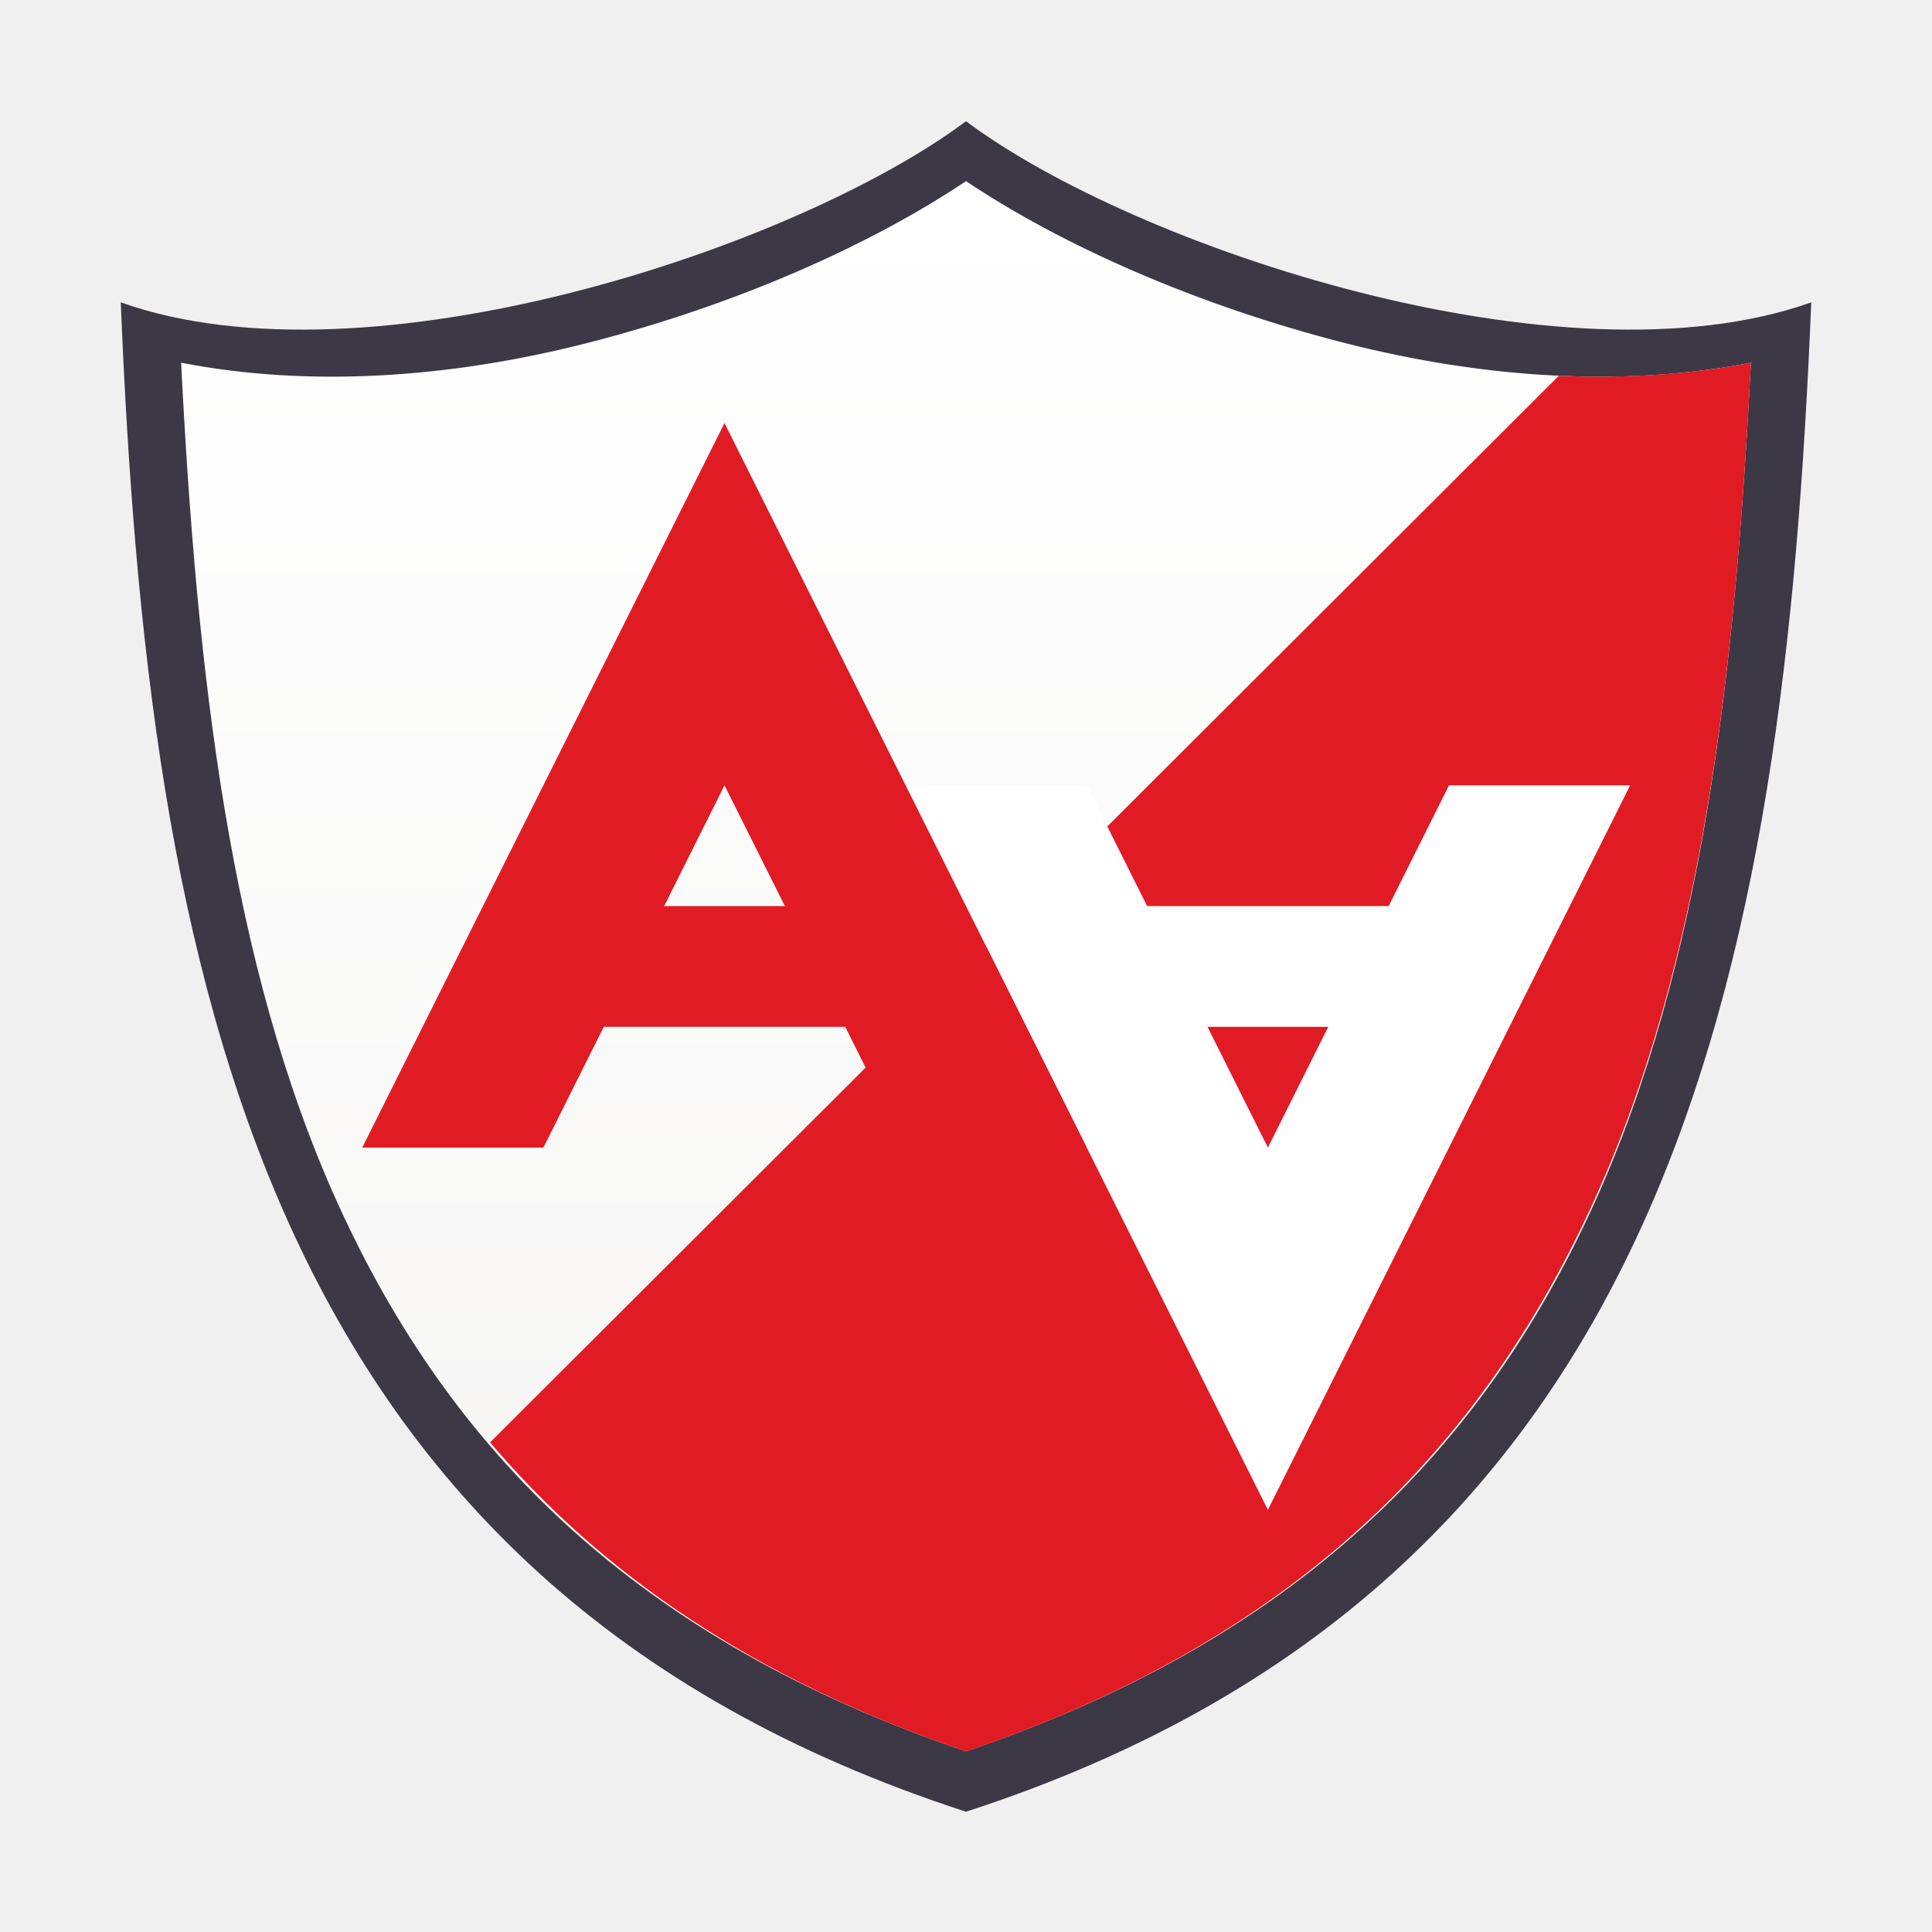
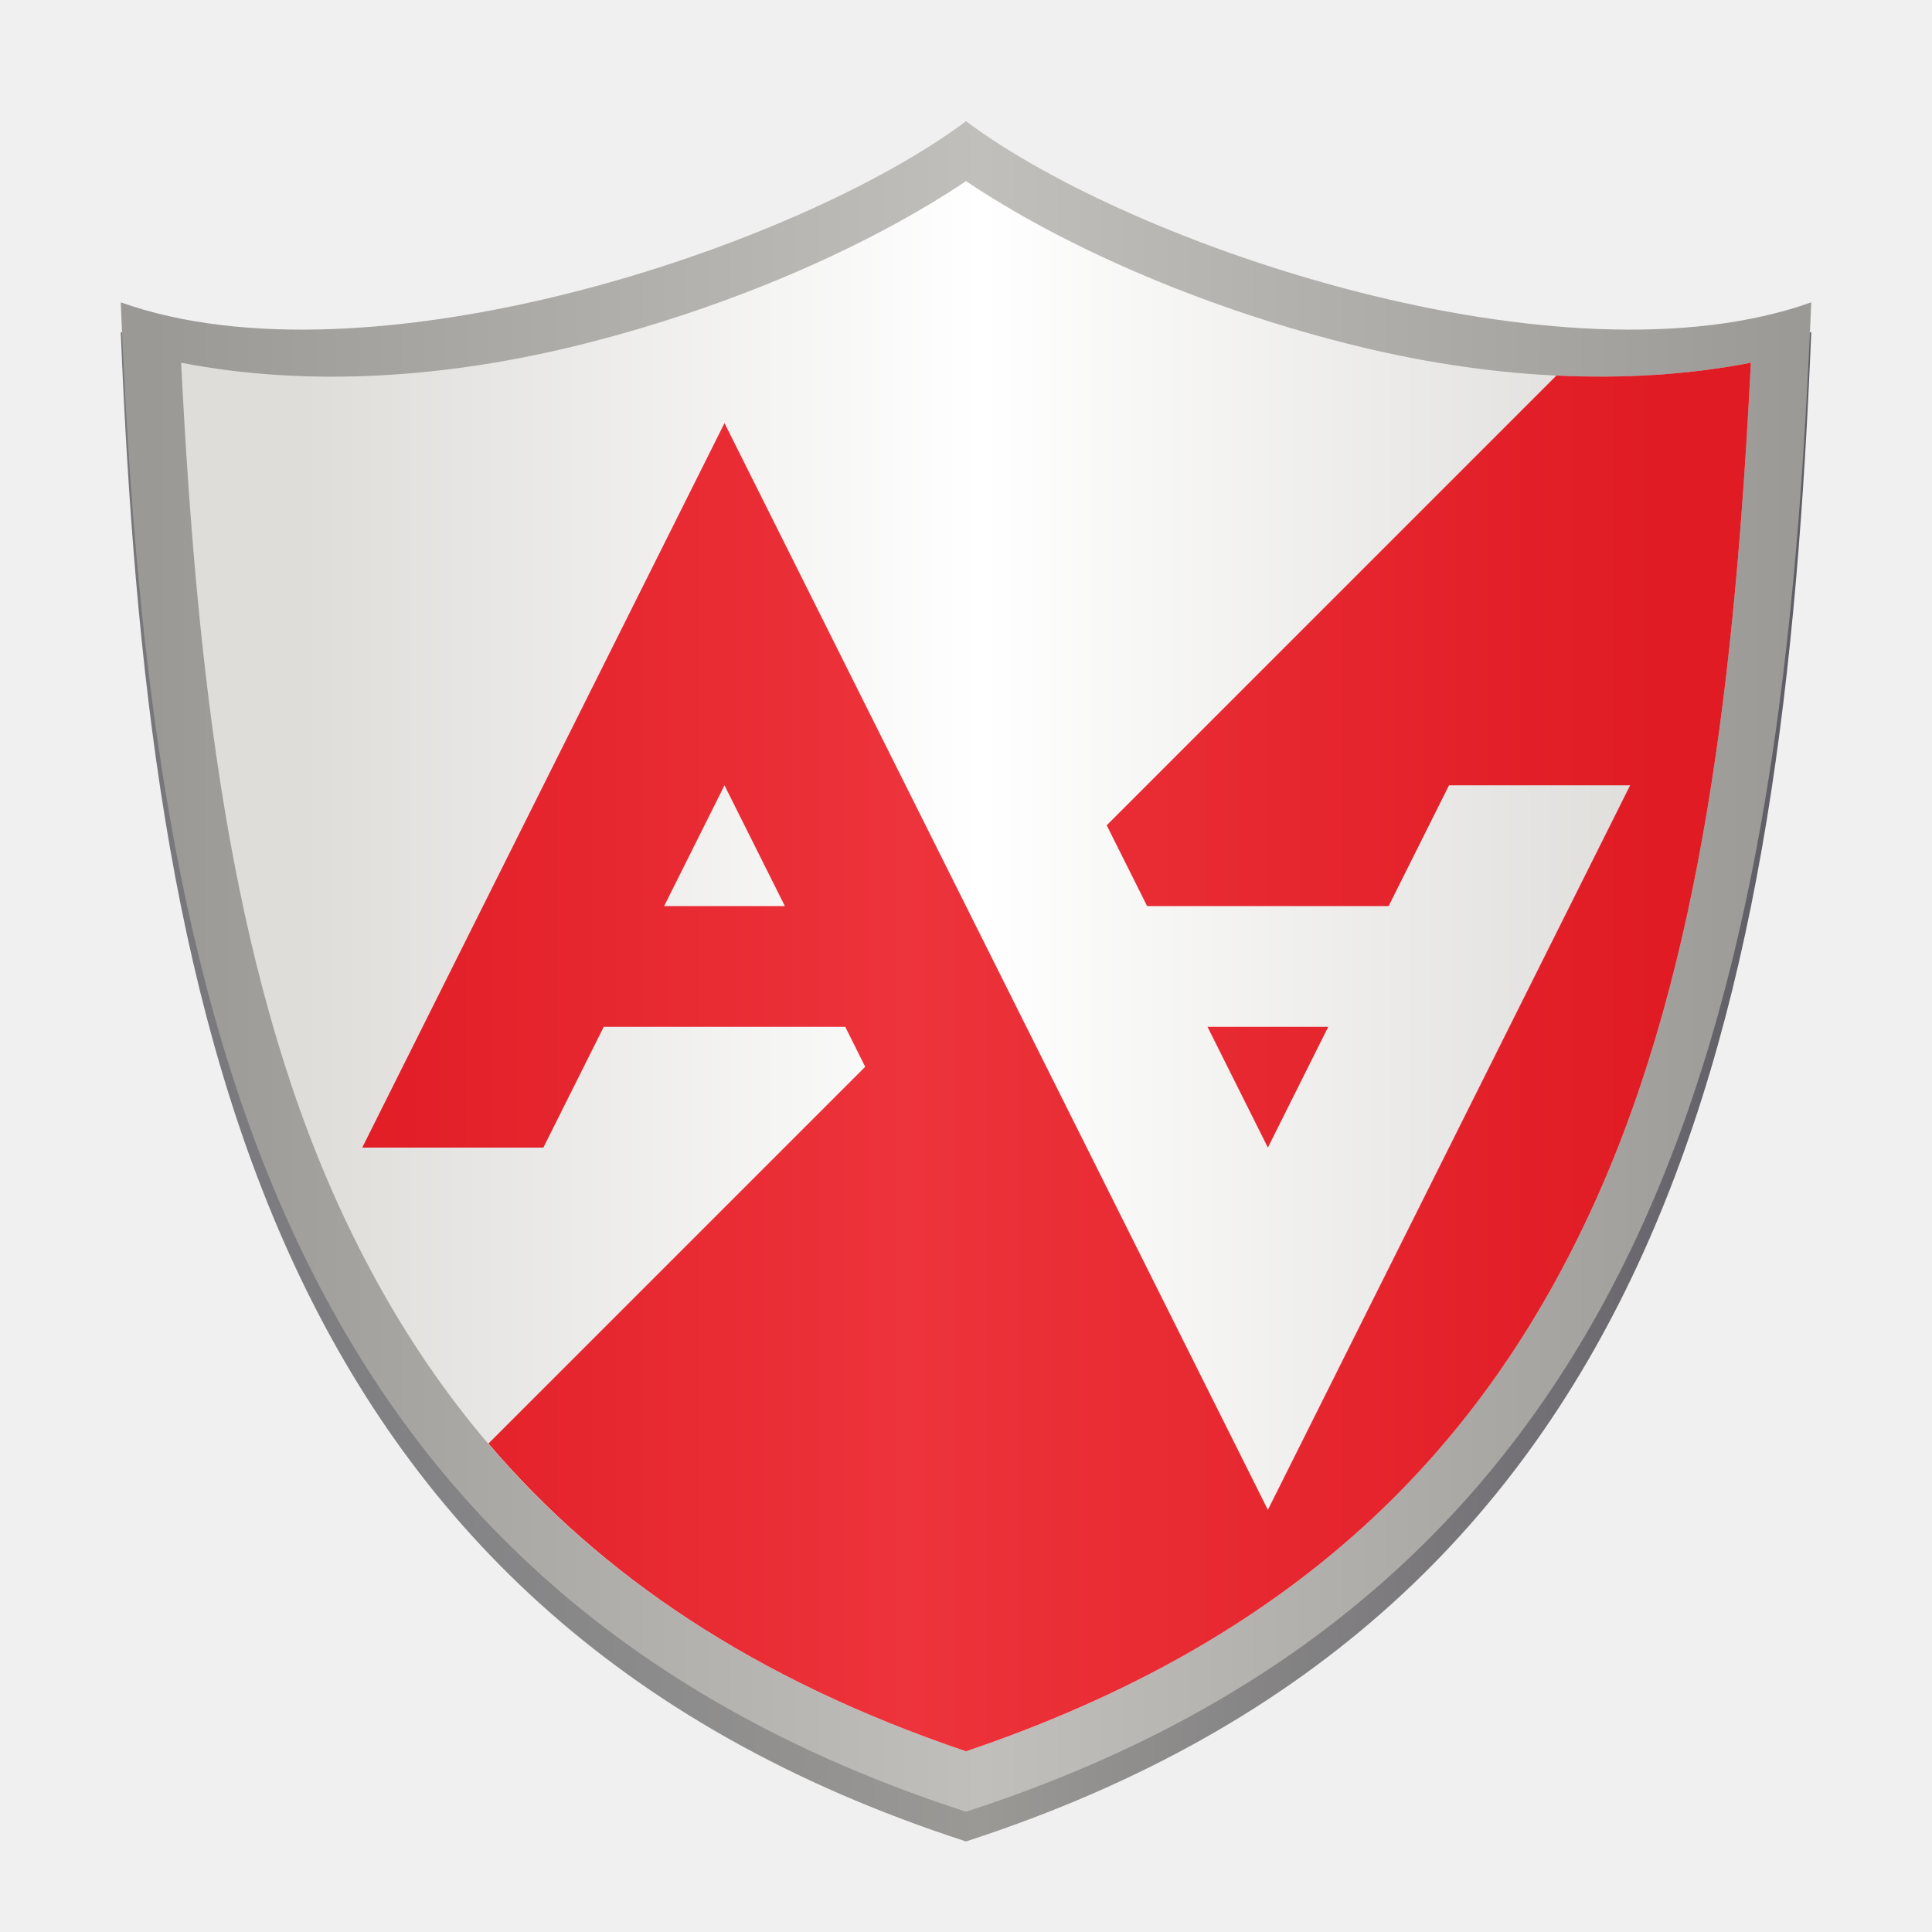
- <svg xmlns="http://www.w3.org/2000/svg" viewBox="0 0 128 128" style="display:inline;enable-background:new" version="1.0" id="svg11300" height="128" width="128">
+ <svg xmlns="http://www.w3.org/2000/svg" xmlns:xlink="http://www.w3.org/1999/xlink" width="128" height="128" id="svg11300" version="1.0" style="display:inline;enable-background:new" viewBox="0 0 128 128">
  <defs id="defs3">
-     <linearGradient gradientUnits="userSpaceOnUse" y2="29" y1="3" x2="16" x1="16" id="a" gradientTransform="matrix(4,0,0,4,0,172.0312)">
-       <stop id="stop2" offset="0" stop-color="#fff" />
-       <stop id="stop4" offset="1" stop-color="#f6f5f4" />
+     <linearGradient id="linearGradient980">
+       <stop id="stop976" offset="0" style="stop-color:#77767b;stop-opacity:1" />
+       <stop style="stop-color:#9a9996;stop-opacity:1" offset="0.5" id="stop984" />
+       <stop id="stop978" offset="1" style="stop-color:#5e5c64;stop-opacity:1" />
    </linearGradient>
+     <linearGradient id="linearGradient944">
+       <stop id="stop940" offset="0" style="stop-color:#9a9996;stop-opacity:1" />
+       <stop style="stop-color:#c0bfbc;stop-opacity:1" offset="0.5" id="stop948" />
+       <stop id="stop942" offset="1" style="stop-color:#9a9996;stop-opacity:1" />
+     </linearGradient>
+     <linearGradient id="linearGradient934">
+       <stop id="stop930" offset="0" style="stop-color:#e01b24;stop-opacity:1" />
+       <stop style="stop-color:#ed333b;stop-opacity:1" offset="0.446" id="stop938" />
+       <stop id="stop932" offset="1" style="stop-color:#e01b24;stop-opacity:1" />
+     </linearGradient>
+     <linearGradient gradientUnits="userSpaceOnUse" y2="15.742" y1="15.742" x2="27.5" x1="5" id="linearGradient918" gradientTransform="matrix(4,0,0,4,0,172.0312)" spreadMethod="pad">
+       <stop style="stop-color:#deddda;stop-opacity:1" id="stop914" offset="0" stop-color="#fff" />
+       <stop style="stop-color:#ffffff;stop-opacity:1" stop-color="#fff" offset="0.5" id="stop920" />
+       <stop style="stop-color:#deddda;stop-opacity:1" id="stop916" offset="1" stop-color="#f6f5f4" />
+     </linearGradient>
+     <linearGradient spreadMethod="pad" gradientUnits="userSpaceOnUse" y2="15.742" y1="15.742" x2="27.5" x1="5" id="linearGradient908" gradientTransform="matrix(4,0,0,4,0,172.0312)">
+       <stop id="stop904" offset="0" stop-color="#fff" />
+       <stop style="stop-color:#faf9f9;stop-opacity:1;" stop-color="#fff" offset="0.514" id="stop910" />
+       <stop id="stop906" offset="1" stop-color="#f6f5f4" />
+     </linearGradient>
+     <linearGradient spreadMethod="pad" gradientUnits="userSpaceOnUse" y2="15.742" y1="15.742" x2="27.5" x1="5" id="linearGradient900" gradientTransform="matrix(4,0,0,4,0,172.0312)">
+       <stop id="stop896" offset="0" stop-color="#fff" />
+       <stop style="stop-color:#fafaf9;stop-opacity:1;" stop-color="#fff" offset="0.498" id="stop902" />
+       <stop id="stop898" offset="1" stop-color="#f6f5f4" />
+     </linearGradient>
+     <linearGradient gradientUnits="userSpaceOnUse" y2="15.742" y1="15.742" x2="27.5" x1="5" id="linearGradient892" gradientTransform="matrix(4,0,0,4,0,172.0312)">
+       <stop id="stop888" offset="0" stop-color="#fff" />
+       <stop style="stop-color:#fafaf9;stop-opacity:1;" stop-color="#fff" offset="0.482" id="stop894" />
+       <stop id="stop890" offset="1" stop-color="#f6f5f4" />
+     </linearGradient>
+     <linearGradient spreadMethod="pad" gradientTransform="matrix(4,0,0,4,0,172.0312)" id="a" x1="5" x2="27.5" y1="15.742" y2="15.742" gradientUnits="userSpaceOnUse">
+       <stop stop-color="#fff" offset="0" id="stop2" />
+       <stop stop-color="#f6f5f4" offset="1" id="stop4" />
+     </linearGradient>
+     <linearGradient gradientTransform="matrix(4,0,0,4,0,172.0312)" id="a-3" x1="5" x2="27.5" y1="15.742" y2="15.742" gradientUnits="userSpaceOnUse">
+       <stop stop-color="#fff" offset="0" id="stop2-6" />
+       <stop stop-color="#f6f5f4" offset="1" id="stop4-7" />
+     </linearGradient>
+     <linearGradient spreadMethod="pad" y2="15.742" x2="5" y1="15.742" x1="27.5" gradientTransform="matrix(4,0,0,4,0,172.0312)" gradientUnits="userSpaceOnUse" id="linearGradient912" xlink:href="#linearGradient918" />
+     <linearGradient gradientUnits="userSpaceOnUse" y2="68" x2="110" y1="68" x1="20" id="linearGradient936" xlink:href="#linearGradient934" />
+     <linearGradient gradientUnits="userSpaceOnUse" y2="235" x2="120" y1="235" x1="10" id="linearGradient946" xlink:href="#linearGradient944" />
+     <linearGradient gradientUnits="userSpaceOnUse" y2="235" x2="120" y1="235" x1="10" id="linearGradient982" xlink:href="#linearGradient980" />
  </defs>
-   <g transform="translate(0,-172)" style="display:inline" id="layer1">
-     <g style="display:none" id="layer2">
-       <text id="context" y="148.652" x="7.95" style="font-style:normal;font-variant:normal;font-weight:normal;font-stretch:normal;font-size:5.333px;line-height:125%;font-family:Cantarell;-inkscape-font-specification:'Cantarell, Normal';text-align:start;writing-mode:lr-tb;text-anchor:start;display:inline;fill:#000000;fill-opacity:1;stroke:none;stroke-width:0.333;enable-background:new" xml:space="preserve">
-         <tspan style="font-size:5.333px;stroke-width:0.333" y="148.652" x="7.95" id="tspan2716">apps</tspan>
+   <g id="layer1" style="display:inline" transform="translate(0,-172)">
+     <g id="layer2" style="display:none">
+       <text xml:space="preserve" style="font-style:normal;font-variant:normal;font-weight:normal;font-stretch:normal;font-size:5.333px;line-height:125%;font-family:Cantarell;-inkscape-font-specification:'Cantarell, Normal';text-align:start;writing-mode:lr-tb;text-anchor:start;display:inline;fill:#000000;fill-opacity:1;stroke:none;stroke-width:0.333;enable-background:new" x="7.95" y="148.652" id="context">
+         <tspan id="tspan2716" x="7.95" y="148.652" style="font-size:5.333px;stroke-width:0.333">apps</tspan>
      </text>
-       <text xml:space="preserve" style="font-style:normal;font-variant:normal;font-weight:bold;font-stretch:normal;font-size:5.333px;line-height:125%;font-family:Cantarell;-inkscape-font-specification:'Cantarell, Bold';text-align:start;writing-mode:lr-tb;text-anchor:start;display:inline;fill:#000000;fill-opacity:1;stroke:none;stroke-width:0.333;enable-background:new" x="7.753" y="157.234" id="text3021">
-         <tspan style="font-size:5.333px;stroke-width:0.333" id="tspan3023" x="7.753" y="157.234">org.gnome.</tspan>
+       <text id="text3021" y="157.234" x="7.753" style="font-style:normal;font-variant:normal;font-weight:bold;font-stretch:normal;font-size:5.333px;line-height:125%;font-family:Cantarell;-inkscape-font-specification:'Cantarell, Bold';text-align:start;writing-mode:lr-tb;text-anchor:start;display:inline;fill:#000000;fill-opacity:1;stroke:none;stroke-width:0.333;enable-background:new" xml:space="preserve">
+         <tspan y="157.234" x="7.753" id="tspan3023" style="font-size:5.333px;stroke-width:0.333">org.gnome.</tspan>
      </text>
-       <g id="g12027" transform="matrix(7.991171,0,0,8.003641,-167.7909,-4846.078)" style="display:inline;fill:#000000;enable-background:new" />
-       <rect y="172" x="9.2651362e-08" height="128" width="128" id="rect13805" style="display:inline;overflow:visible;visibility:visible;fill:#f0f0f0;fill-opacity:1;fill-rule:nonzero;stroke:none;stroke-width:0.5;marker:none;enable-background:accumulate" />
-       <g transform="translate(-24,24)" style="fill:none;fill-opacity:0.251;stroke:#a579b3;stroke-opacity:1" id="g883" />
-       <g transform="translate(-24,24)" style="fill:none;fill-opacity:0.251;stroke:#a579b3;stroke-opacity:1" id="g900" />
-       <g transform="matrix(0.25,0,0,0.25,6.9488522e-8,225)" id="g1168">
-         <circle style="opacity:0.1;fill:#2864b0;fill-opacity:1;stroke:none;stroke-width:1;stroke-linecap:butt;stroke-linejoin:miter;stroke-miterlimit:4;stroke-dasharray:none;stroke-dashoffset:0;stroke-opacity:1;marker:none;marker-start:none;marker-mid:none;marker-end:none;paint-order:normal" id="path1142" r="240" cy="44" cx="256" />
-         <rect style="opacity:0.1;fill:#2864b0;fill-opacity:1;stroke:none;stroke-width:1;stroke-linecap:butt;stroke-linejoin:miter;stroke-miterlimit:4;stroke-dasharray:none;stroke-dashoffset:0;stroke-opacity:1;marker:none;marker-start:none;marker-mid:none;marker-end:none;paint-order:normal" id="rect1110" width="320" height="448" x="96" y="-180" rx="32" ry="32" />
-         <rect style="display:inline;opacity:0.1;fill:#2864b0;fill-opacity:1;stroke:none;stroke-width:1;stroke-linecap:butt;stroke-linejoin:miter;stroke-miterlimit:4;stroke-dasharray:none;stroke-dashoffset:0;stroke-opacity:1;marker:none;marker-start:none;marker-mid:none;marker-end:none;paint-order:normal;enable-background:new" id="rect1110-8" width="416" height="416" x="48" y="-164" rx="32" ry="32" />
-         <rect style="display:inline;opacity:0.1;fill:#2864b0;fill-opacity:1;stroke:none;stroke-width:1;stroke-linecap:butt;stroke-linejoin:miter;stroke-miterlimit:4;stroke-dasharray:none;stroke-dashoffset:0;stroke-opacity:1;marker:none;marker-start:none;marker-mid:none;marker-end:none;paint-order:normal;enable-background:new" id="rect1110-8-9" width="448" height="320" x="32" y="-116" rx="32" ry="32" />
+       <g style="display:inline;fill:#000000;enable-background:new" transform="matrix(7.991171,0,0,8.003641,-167.7909,-4846.078)" id="g12027" />
+       <rect style="display:inline;overflow:visible;visibility:visible;fill:#f0f0f0;fill-opacity:1;fill-rule:nonzero;stroke:none;stroke-width:0.5;marker:none;enable-background:accumulate" id="rect13805" width="128" height="128" x="9.2651362e-08" y="172" />
+       <g id="g883" style="fill:none;fill-opacity:0.251;stroke:#a579b3;stroke-opacity:1" transform="translate(-24,24)" />
+       <g id="g900" style="fill:none;fill-opacity:0.251;stroke:#a579b3;stroke-opacity:1" transform="translate(-24,24)" />
+       <g id="g1168" transform="matrix(0.25,0,0,0.25,6.9488522e-8,225)">
+         <circle cx="256" cy="44" r="240" id="path1142" style="opacity:0.1;fill:#2864b0;fill-opacity:1;stroke:none;stroke-width:1;stroke-linecap:butt;stroke-linejoin:miter;stroke-miterlimit:4;stroke-dasharray:none;stroke-dashoffset:0;stroke-opacity:1;marker:none;marker-start:none;marker-mid:none;marker-end:none;paint-order:normal" />
+         <rect ry="32" rx="32" y="-180" x="96" height="448" width="320" id="rect1110" style="opacity:0.1;fill:#2864b0;fill-opacity:1;stroke:none;stroke-width:1;stroke-linecap:butt;stroke-linejoin:miter;stroke-miterlimit:4;stroke-dasharray:none;stroke-dashoffset:0;stroke-opacity:1;marker:none;marker-start:none;marker-mid:none;marker-end:none;paint-order:normal" />
+         <rect ry="32" rx="32" y="-164" x="48" height="416" width="416" id="rect1110-8" style="display:inline;opacity:0.1;fill:#2864b0;fill-opacity:1;stroke:none;stroke-width:1;stroke-linecap:butt;stroke-linejoin:miter;stroke-miterlimit:4;stroke-dasharray:none;stroke-dashoffset:0;stroke-opacity:1;marker:none;marker-start:none;marker-mid:none;marker-end:none;paint-order:normal;enable-background:new" />
+         <rect ry="32" rx="32" y="-116" x="32" height="320" width="448" id="rect1110-8-9" style="display:inline;opacity:0.1;fill:#2864b0;fill-opacity:1;stroke:none;stroke-width:1;stroke-linecap:butt;stroke-linejoin:miter;stroke-miterlimit:4;stroke-dasharray:none;stroke-dashoffset:0;stroke-opacity:1;marker:none;marker-start:none;marker-mid:none;marker-end:none;paint-order:normal;enable-background:new" />
      </g>
    </g>
-     <g style="display:inline" id="layer9">
-       <path id="path11" d="m 64,180.031 c -11.2,8.382 -39.616,17.839 -56,12 1.832,44.596 9.224,84.824 56,100 46.776,-15.177 54.168,-55.404 56,-100 -16.384,5.839 -44.8,-3.618 -56,-12 z" style="fill:#3d3846;stroke-width:4" />
-       <path id="path13" d="m 64,184 c -6.284,4.211 -15.217,8.214 -25.195,10.75 -9.151,2.326 -18.413,2.911 -26.805,1.281 1.037,20.556 3.222,39.874 10.328,55.592 7.458,16.498 19.843,29.015 41.672,36.406 21.828,-7.392 34.214,-19.908 41.672,-36.406 7.106,-15.72 9.291,-35.037 10.328,-55.592 C 107.608,197.661 98.346,197.076 89.195,194.75 79.217,192.214 70.284,188.211 64,184 Z" style="fill:url(#a);stroke-width:4" />
-       <path id="path15" d="m 116,196.031 c -4.052,0.787 -8.347,1.047 -12.726,0.867 l -70.804,70.664 c 7.426,8.74 17.508,15.72 31.531,20.469 21.828,-7.392 34.214,-20.127 41.672,-36.625 7.106,-15.72 9.291,-34.819 10.328,-55.376 z" style="fill:#e01b24;stroke-width:4" />
-       <path id="path17" transform="translate(0,172)" d="M 60 52.031 L 80 92.031 L 84 100.031 L 88 92.031 L 108 52.031 L 96 52.031 L 84 76.031 L 72 52.031 L 60 52.031 z " style="fill:#ffffff;stroke-width:4" />
-       <path id="path21" transform="translate(0,172)" d="M 48 28.031 L 44 36.031 L 24 76.031 L 36 76.031 L 48 52.031 L 60 76.031 L 72 76.031 L 52 36.031 L 48 28.031 z " style="fill:#e01b24;stroke-width:4" />
-       <rect id="rect25" height="8" width="24" y="232.031" x="36" style="fill:#e01b24;stroke-width:4" />
-       <rect id="rect27" height="8" width="24" y="232.031" x="72" style="fill:#ffffff;stroke-width:4" />
+     <g id="layer9" style="display:inline">
+       <path style="display:inline;fill:url(#linearGradient982);fill-opacity:1;stroke-width:4;enable-background:new" d="m 64,182 c -11.2,8.382 -39.616,17.839 -56,12 1.832,44.596 9.224,84.824 56,100 46.776,-15.177 54.168,-55.404 56,-100 -16.384,5.839 -44.8,-3.618 -56,-12 z" id="path11-1" />
+       <path style="fill:url(#linearGradient946);stroke-width:4;fill-opacity:1" d="m 64,180.031 c -11.2,8.382 -39.616,17.839 -56,12 1.832,44.596 9.224,84.824 56,100 46.776,-15.177 54.168,-55.404 56,-100 -16.384,5.839 -44.8,-3.618 -56,-12 z" id="path11" />
+       <path style="fill:url(#linearGradient912);stroke-width:4;fill-opacity:1" d="m 64,184 c -6.284,4.211 -15.217,8.214 -25.195,10.75 -9.151,2.326 -18.413,2.911 -26.805,1.281 1.037,20.556 3.222,39.874 10.328,55.592 7.458,16.498 19.843,29.015 41.672,36.406 21.828,-7.392 34.214,-19.908 41.672,-36.406 7.106,-15.72 9.291,-35.037 10.328,-55.592 C 107.608,197.661 98.346,197.076 89.195,194.75 79.217,192.214 70.284,188.211 64,184 Z" id="path13" />
+       <path id="path843" transform="translate(0,172)" d="M 116 24.031 C 111.878 24.832 107.545 25.093 103.119 24.881 L 73.322 54.678 L 76 60.031 L 92 60.031 L 96 52.031 L 108 52.031 L 88 92.031 L 84 100.031 L 80 92.031 L 72 76.031 L 65.322 62.678 L 52 36.031 L 48 28.031 L 44 36.031 L 24 76.031 L 36 76.031 L 40 68.031 L 56 68.031 L 57.322 70.678 L 32.361 95.639 C 39.794 104.358 49.927 111.264 64 116.029 C 85.828 108.638 98.213 96.121 105.672 79.623 C 112.778 63.903 114.963 44.586 116 24.031 z M 48 52.031 L 52 60.031 L 44 60.031 L 48 52.031 z M 80 68.031 L 84 76.031 L 88 68.031 L 80 68.031 z " style="fill:url(#linearGradient936);stroke:none;stroke-width:1px;stroke-linecap:butt;stroke-linejoin:miter;stroke-opacity:1;fill-opacity:1" />
    </g>
  </g>
</svg>
